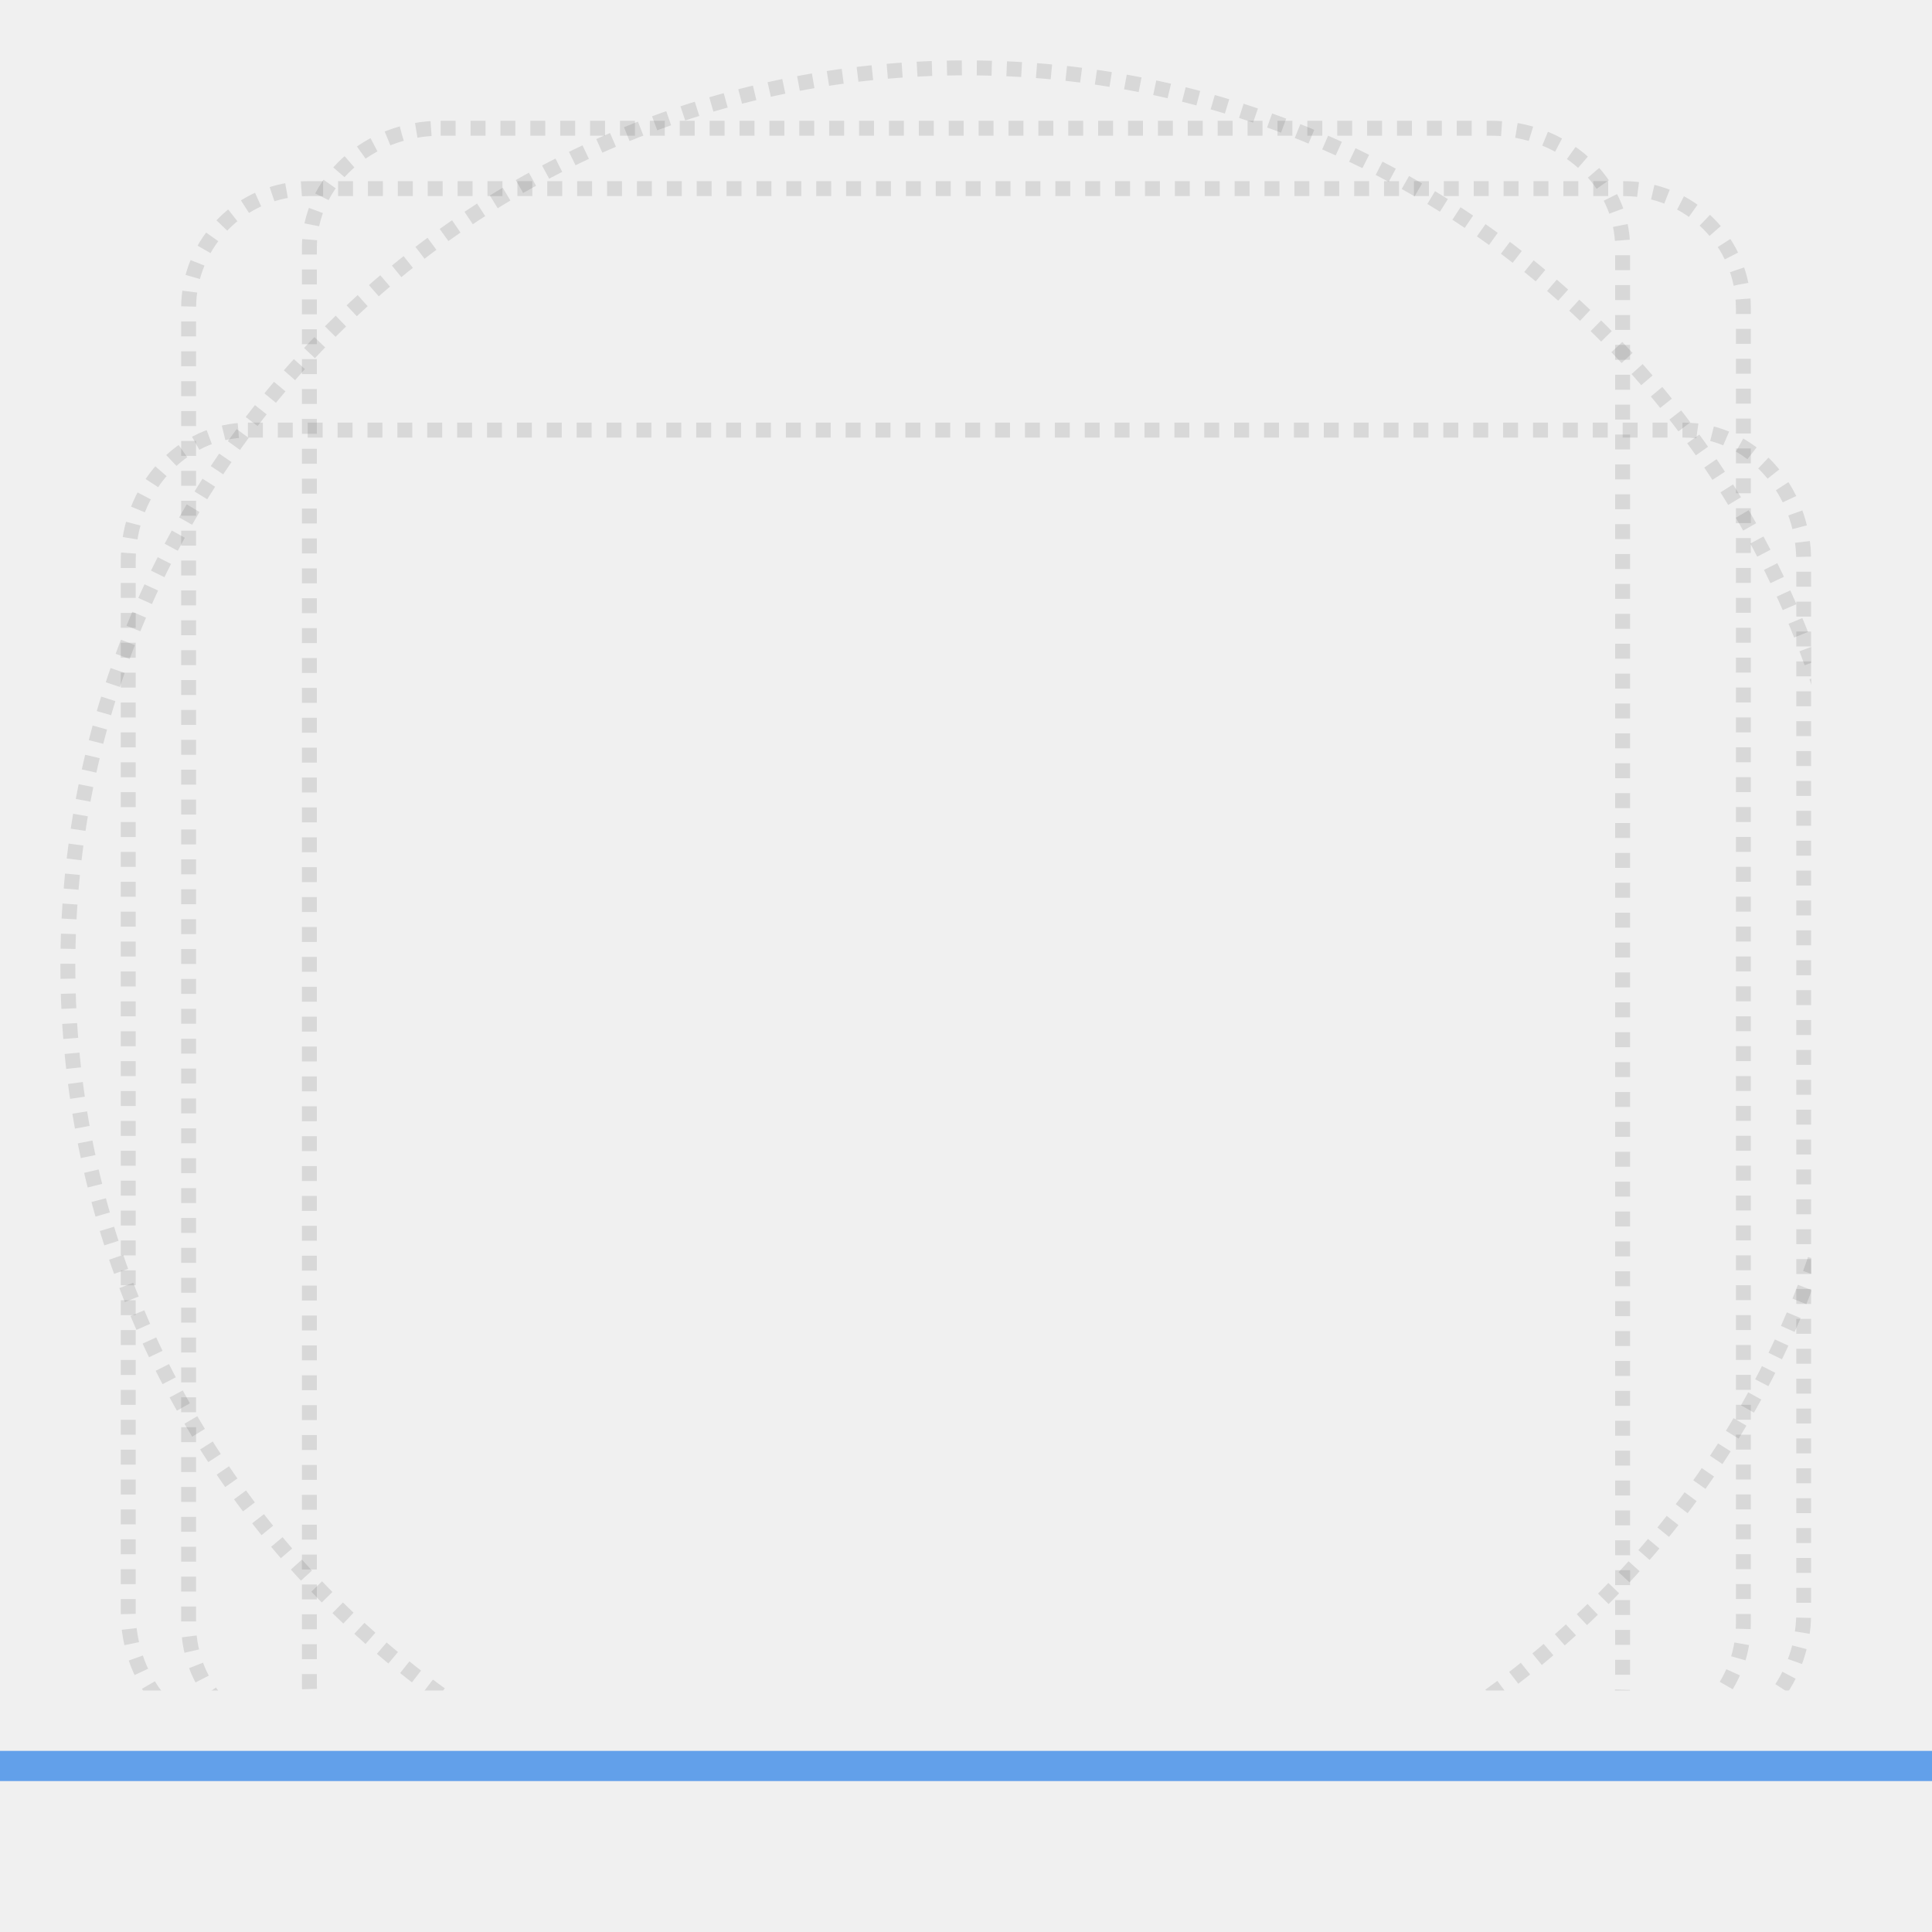
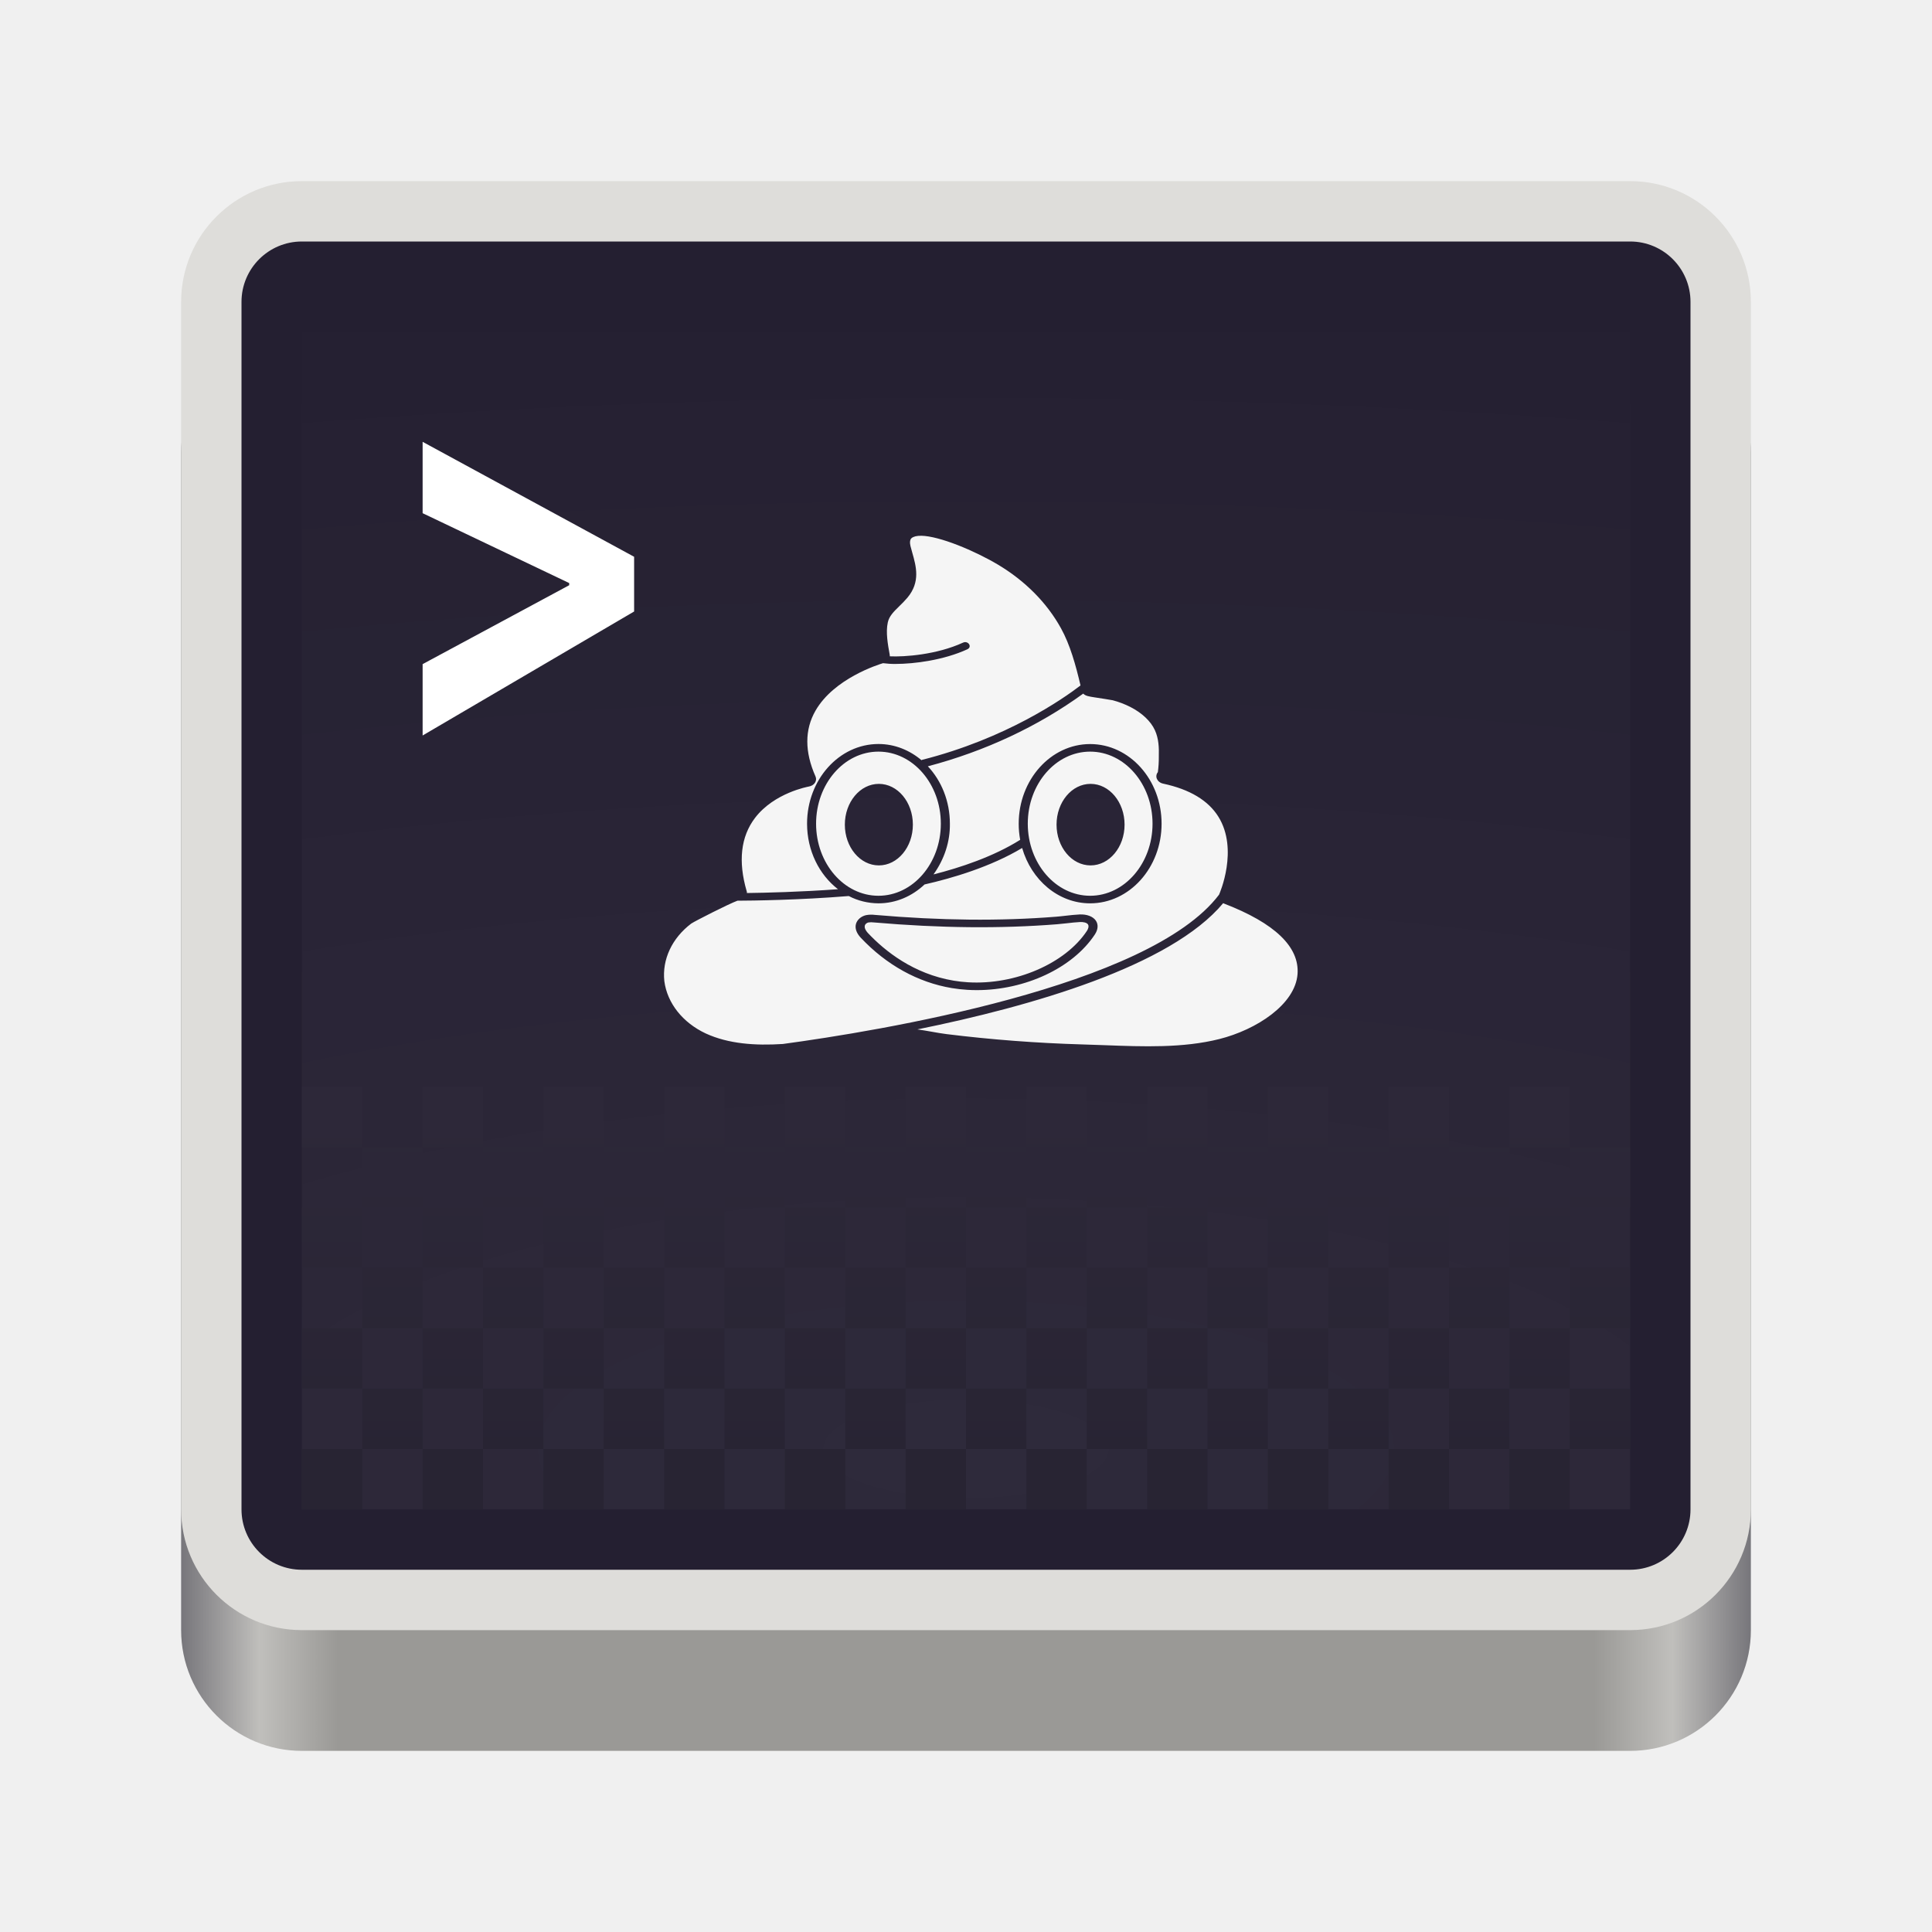
- <svg xmlns="http://www.w3.org/2000/svg" xmlns:xlink="http://www.w3.org/1999/xlink" width="128px" height="128px" viewBox="0 0 128 128" version="1.1">
+ <svg xmlns="http://www.w3.org/2000/svg" xmlns:xlink="http://www.w3.org/1999/xlink" viewBox="0 0 128 128" style="display:inline;enable-background:new" version="1.0" height="128" width="128" xml:space="preserve">
  <defs>
-     <filter id="alpha" filterUnits="objectBoundingBox" x="0%" y="0%" width="100%" height="100%">
-       <feColorMatrix type="matrix" in="SourceGraphic" values="0 0 0 0 1 0 0 0 0 1 0 0 0 0 1 0 0 0 1 0" />
-     </filter>
-     <mask id="mask0">
-       <g filter="url(#alpha)">
-         <rect x="0" y="0" width="128" height="128" style="fill:rgb(0%,0%,0%);fill-opacity:0.1;stroke:none;" />
+     <linearGradient id="c">
+       <stop offset="0" style="stop-color:#2d2839;stop-opacity:1" />
+       <stop offset="1" style="stop-color:#282433;stop-opacity:1" />
+     </linearGradient>
+     <linearGradient id="b">
+       <stop offset="0" style="stop-color:#fff;stop-opacity:1" />
+       <stop offset="1" style="stop-color:#fff;stop-opacity:.094" />
+     </linearGradient>
+     <linearGradient id="a">
+       <stop offset="0" style="stop-color:#77767b;stop-opacity:1" />
+       <stop style="stop-color:#c0bfbc;stop-opacity:1" offset=".05" />
+       <stop offset=".1" style="stop-color:#9a9996;stop-opacity:1" />
+       <stop style="stop-color:#9a9996;stop-opacity:1" offset=".9" />
+       <stop offset=".95" style="stop-color:#c0bfbc;stop-opacity:1" />
+       <stop offset="1" style="stop-color:#77767b;stop-opacity:1" />
+     </linearGradient>
+     <linearGradient gradientUnits="userSpaceOnUse" y2="44" x2="464" y1="44" x1="48" id="d" xlink:href="#a" />
+     <radialGradient gradientUnits="userSpaceOnUse" gradientTransform="matrix(-4.72727 0 0 -1.63636 238.545 49.766)" r="44" fy="194.19" fx="64" cy="194.19" cx="64" id="e" xlink:href="#b" />
+     <linearGradient gradientUnits="userSpaceOnUse" y2="269.137" x2="70.347" y1="245.395" x1="70.347" id="f" xlink:href="#c" />
+   </defs>
+   <g transform="translate(0 -172)" style="display:inline">
+     <g style="display:inline">
+       <g transform="rotate(-30 420.699 288.42)" style="display:inline;enable-background:new" />
+       <rect transform="matrix(.25 0 0 .25 0 225)" style="display:inline;opacity:1;fill:url(#d);fill-opacity:1;stroke:none;stroke-width:1;stroke-linecap:butt;stroke-linejoin:miter;stroke-miterlimit:4;stroke-dasharray:none;stroke-dashoffset:0;stroke-opacity:1;marker:none;marker-start:none;marker-mid:none;marker-end:none;paint-order:normal;enable-background:new" width="416" height="376" x="48" y="-124" rx="32" ry="32" />
+       <rect ry="32" rx="32" y="-164" x="48" height="384" width="416" style="display:inline;opacity:1;fill:#deddda;fill-opacity:1;stroke:none;stroke-width:1;stroke-linecap:butt;stroke-linejoin:miter;stroke-miterlimit:4;stroke-dasharray:none;stroke-dashoffset:0;stroke-opacity:1;marker:none;marker-start:none;marker-mid:none;marker-end:none;paint-order:normal;enable-background:new" transform="matrix(.25 0 0 .25 0 225)" />
+       <rect transform="scale(1 -1)" ry="4" rx="4" y="-276" x="16" height="88" width="96" style="display:inline;opacity:1;vector-effect:none;fill:#241f31;fill-opacity:1;stroke:none;stroke-width:.011px;stroke-linecap:butt;stroke-linejoin:miter;stroke-miterlimit:4;stroke-dasharray:none;stroke-dashoffset:0;stroke-opacity:1;marker:none;marker-start:none;marker-mid:none;marker-end:none;paint-order:normal;enable-background:new" />
+       <g style="display:inline;enable-background:new" transform="translate(0 -6.916)">
+         <g transform="matrix(1.69823 0 0 1.61829 -799.006 -439.388)" style="display:inline;enable-background:new">
+           <path style="display:inline;fill:#f5f5f5;fill-opacity:1;fill-rule:nonzero;stroke:#fff;stroke-width:.605;stroke-dasharray:none;stroke-opacity:0;enable-background:new" d="m 506.425,404.007 c -0.164,-0.002 -0.293,0.029 -0.371,0.098 -0.06,0.053 -0.075,0.18 -0.04,0.325 0.022,0.09 0.045,0.178 0.069,0.266 0.152,0.562 0.325,1.199 -0.186,1.842 -0.1,0.122 -0.207,0.24 -0.32,0.352 -0.221,0.227 -0.395,0.406 -0.449,0.668 -0.083,0.404 8e-4,0.889 0.075,1.317 0.004,0.022 0.005,0.045 0.002,0.067 0.578,0.03 1.836,-0.068 2.851,-0.557 0.209,-0.106 0.384,0.175 0.17,0.272 -0.908,0.437 -2.053,0.597 -2.795,0.597 -0.163,0.002 -0.326,-0.009 -0.488,-0.031 -0.194,0.06 -1.914,0.629 -2.634,1.943 -0.427,0.779 -0.427,1.686 0,2.695 0.076,0.18 -0.05,0.376 -0.264,0.413 -0.012,0.003 -1.349,0.251 -2.098,1.286 -0.553,0.764 -0.663,1.772 -0.325,2.993 l 0.002,8.1e-4 c 0.007,0.026 0.009,0.052 0.008,0.079 0.731,-0.01 2.084,-0.043 3.554,-0.156 -0.729,-0.589 -1.207,-1.572 -1.207,-2.684 0,-1.798 1.249,-3.261 2.786,-3.261 0.635,0 1.219,0.253 1.689,0.672 l -0.007,-0.018 c 3.299,-0.872 5.525,-2.507 6.2,-3.051 -0.184,-0.829 -0.408,-1.672 -0.762,-2.341 -0.547,-1.04 -1.394,-1.938 -2.456,-2.604 -0.914,-0.571 -2.293,-1.176 -3.003,-1.184 z m 6.328,6.462 c -1.767,1.345 -3.83,2.358 -6.061,2.976 0.529,0.594 0.859,1.426 0.859,2.349 0.01,0.731 -0.212,1.45 -0.639,2.077 1.042,-0.277 2.333,-0.725 3.381,-1.416 -0.038,-0.219 -0.058,-0.439 -0.057,-0.661 0,-1.798 1.251,-3.26 2.787,-3.26 1.537,0 2.787,1.462 2.787,3.26 0,1.798 -1.251,3.261 -2.787,3.261 -1.24,0 -2.293,-0.953 -2.653,-2.266 -1.224,0.77 -2.719,1.234 -3.807,1.493 -0.486,0.481 -1.113,0.773 -1.798,0.773 -0.411,-0.003 -0.812,-0.107 -1.159,-0.299 -1.943,0.166 -3.756,0.189 -4.343,0.191 -0.361,0.141 -1.636,0.823 -1.802,0.936 -0.752,0.597 -1.141,1.47 -1.05,2.357 0.113,0.902 0.715,1.7 1.617,2.143 0.883,0.426 1.929,0.503 3.006,0.43 3.677,-0.522 14.295,-2.33 17.019,-6.114 0.002,-0.009 0.005,-0.017 0.009,-0.025 0.008,-0.018 0.763,-1.821 -0.037,-3.167 -0.396,-0.666 -1.12,-1.121 -2.153,-1.352 -0.235,-0.053 -0.341,-0.294 -0.207,-0.472 0.026,-0.21 0.039,-0.421 0.037,-0.632 v -0.028 c 0.009,-0.329 -0.002,-0.712 -0.153,-1.057 -0.161,-0.368 -0.501,-0.705 -0.957,-0.95 -0.216,-0.115 -0.448,-0.208 -0.689,-0.275 -0.062,-0.015 -0.511,-0.087 -0.702,-0.118 -0.219,-0.035 -0.365,-0.06 -0.445,-0.152 z m -7.989,2.375 c -1.342,0 -2.433,1.323 -2.433,2.95 0,1.627 1.091,2.951 2.433,2.951 1.342,0 2.434,-1.324 2.434,-2.951 0,-1.627 -1.092,-2.95 -2.434,-2.95 z m 8.259,0 c -1.342,0 -2.433,1.323 -2.433,2.95 0,1.627 1.091,2.951 2.433,2.951 1.342,0 2.434,-1.324 2.434,-2.951 0,-1.627 -1.092,-2.95 -2.434,-2.95 z m -8.243,1.32 c 0.733,0 1.327,0.747 1.327,1.669 0,0.922 -0.594,1.669 -1.327,1.669 -0.733,0 -1.327,-0.747 -1.327,-1.669 0,-0.922 0.594,-1.669 1.327,-1.669 z m 8.259,0 c 0.733,0 1.327,0.747 1.327,1.669 0,0.922 -0.594,1.669 -1.327,1.669 -0.733,0 -1.327,-0.747 -1.327,-1.669 0,-0.922 0.594,-1.669 1.327,-1.669 z m 5.173,4.885 c -2.053,2.585 -7.491,4.222 -11.929,5.167 0.187,0.027 0.374,0.061 0.558,0.095 0.206,0.038 0.4,0.075 0.583,0.098 1.751,0.227 3.516,0.368 5.285,0.422 0.289,0.009 0.581,0.02 0.876,0.031 1.506,0.06 3.062,0.122 4.477,-0.251 1.451,-0.382 2.965,-1.419 3.052,-2.662 0.077,-1.113 -0.888,-2.084 -2.869,-2.885 -0.011,-0.005 -0.022,-0.01 -0.032,-0.016 z m -5.596,0.461 c 0.279,-0.012 0.516,0.081 0.628,0.251 0.105,0.159 0.09,0.368 -0.04,0.573 -0.864,1.371 -2.718,2.274 -4.602,2.274 -0.124,6e-5 -0.247,-0.004 -0.37,-0.012 -0.204,-0.013 -0.407,-0.037 -0.608,-0.072 -1.32,-0.232 -2.547,-0.944 -3.548,-2.059 -0.173,-0.193 -0.239,-0.398 -0.186,-0.578 0.05,-0.166 0.195,-0.298 0.383,-0.347 0.115,-0.024 0.233,-0.028 0.35,-0.012 2.569,0.233 4.881,0.258 7.068,0.075 0.124,-0.01 0.248,-0.025 0.373,-0.04 0.18,-0.022 0.367,-0.044 0.553,-0.053 z m 0.018,0.31 c -0.171,0.008 -0.341,0.029 -0.522,0.051 -0.13,0.016 -0.259,0.03 -0.388,0.041 -2.211,0.183 -4.545,0.159 -7.137,-0.075 -0.071,-0.011 -0.144,-0.01 -0.216,8.1e-4 -0.068,0.018 -0.12,0.066 -0.139,0.125 h 0.002 c -0.034,0.118 0.073,0.256 0.121,0.309 0.661,0.737 1.777,1.673 3.339,1.948 0.186,0.033 0.375,0.055 0.564,0.067 1.843,0.118 3.795,-0.766 4.638,-2.103 0.052,-0.082 0.089,-0.195 0.041,-0.268 -0.051,-0.078 -0.193,-0.1 -0.302,-0.096 z" />
+         </g>
      </g>
-     </mask>
-     <clipPath id="clip1">
-       <rect x="0" y="0" width="192" height="152" />
-     </clipPath>
-     <g id="surface10632" clip-path="url(#clip1)">
-       <path style="fill:none;stroke-width:0.99;stroke-linecap:butt;stroke-linejoin:miter;stroke:rgb(0%,0%,0%);stroke-opacity:1;stroke-dasharray:0.99,0.99;stroke-miterlimit:4;" d="M 123.504 236 C 123.504 268.863 96.863 295.504 64 295.504 C 31.137 295.504 4.496 268.863 4.496 236 C 4.496 203.137 31.137 176.496 64 176.496 C 96.863 176.496 123.504 203.137 123.504 236 Z M 123.504 236 " transform="matrix(1,0,0,1,8,-156)" />
+       <rect transform="scale(-1)" style="display:inline;opacity:.05;vector-effect:none;fill:url(#e);fill-opacity:1;stroke:none;stroke-width:.011px;stroke-linecap:butt;stroke-linejoin:miter;stroke-miterlimit:4;stroke-dasharray:none;stroke-dashoffset:0;stroke-opacity:1;marker:none;marker-start:none;marker-mid:none;marker-end:none;paint-order:normal;enable-background:new" width="88" height="78" x="-108" y="-272" />
+       <g transform="translate(-2 -2)" style="fill:#fff">
+         <path d="M 44.012,210.888 30,203.272 V 208 l 9.711,4.63 v 0.142 L 30,218 v 4.728 l 14.012,-8.215 z" style="font-style:normal;font-variant:normal;font-weight:700;font-stretch:normal;font-size:medium;line-height:1.25;font-family:'Source Code Pro';-inkscape-font-specification:'Source Code Pro, Bold';font-variant-ligatures:normal;font-variant-caps:normal;font-variant-numeric:normal;font-feature-settings:normal;text-align:start;letter-spacing:0;word-spacing:0;writing-mode:lr-tb;text-anchor:start;fill:#fff;fill-opacity:1;stroke:none;stroke-width:.25" />
+       </g>
+       <path d="m 100,244 h 4 v 4 h -4 z m -8,0 h 4 v 4 h -4 z m -8,0 h 4 v 4 h -4 z m -8,0 h 4 v 4 h -4 z m -8,0 h 4 v 4 h -4 z m -8,0 h 4 v 4 h -4 z m -8,0 h 4 v 4 h -4 z m -8,0 h 4 v 4 h -4 z m -8,0 h 4 v 4 h -4 z m -8,0 h 4 v 4 h -4 z m -8,0 h 4 v 4 h -4 z m 84,4 h 4 v 4 h -4 z m -8,0 h 4 v 4 h -4 z m -8,0 h 4 v 4 h -4 z m -8,0 h 4 v 4 h -4 z m -8,0 h 4 v 4 h -4 z m -8,0 h 4 v 4 h -4 z m -8,0 h 4 v 4 h -4 z m -8,0 h 4 v 4 h -4 z m -8,0 h 4 v 4 h -4 z m -8,0 h 4 v 4 h -4 z m -8,0 h 4 v 4 h -4 z m 76,4 h 4 v 4 h -4 z m -8,0 h 4 v 4 h -4 z m -8,0 h 4 v 4 h -4 z m -8,0 h 4 v 4 h -4 z m -8,0 h 4 v 4 h -4 z m -8,0 h 4 v 4 h -4 z m -8,0 h 4 v 4 h -4 z m -8,0 h 4 v 4 h -4 z m -8,0 h 4 v 4 h -4 z m -8,0 h 4 v 4 h -4 z m -8,0 h 4 v 4 h -4 z m 84,4 h 4 v 4 h -4 z m -8,0 h 4 v 4 h -4 z m -8,0 h 4 v 4 h -4 z m -8,0 h 4 v 4 h -4 z m -8,0 h 4 v 4 h -4 z m -8,0 h 4 v 4 h -4 z m -8,0 h 4 v 4 h -4 z m -8,0 h 4 v 4 h -4 z m -8,0 h 4 v 4 h -4 z m -8,0 h 4 v 4 h -4 z m -8,0 h 4 v 4 h -4 z m 76,4 h 4 v 4 h -4 z m -8,0 h 4 v 4 h -4 z m -8,0 h 4 v 4 h -4 z m -8,0 h 4 v 4 h -4 z m -8,0 h 4 v 4 h -4 z m -8,0 h 4 v 4 h -4 z m -8,0 h 4 v 4 h -4 z m -8,0 h 4 v 4 h -4 z m -8,0 h 4 v 4 h -4 z m -8,0 h 4 v 4 h -4 z m -8,0 h 4 v 4 h -4 z m 84,4 h 4 v 4 h -4 z m -8,0 h 4 v 4 h -4 z m -8,0 h 4 v 4 h -4 z m -8,0 h 4 v 4 h -4 z m -8,0 h 4 v 4 h -4 z m -8,0 h 4 v 4 h -4 z m -8,0 h 4 v 4 h -4 z m -8,0 h 4 v 4 h -4 z m -8,0 h 4 v 4 h -4 z m -8,0 h 4 v 4 h -4 z m -8,0 h 4 v 4 h -4 z m 76,4 h 4 v 4 h -4 z m -8,0 h 4 v 4 h -4 z m -8,0 h 4 v 4 h -4 z m -8,0 h 4 v 4 h -4 z m -8,0 h 4 v 4 h -4 z m -8,0 h 4 v 4 h -4 z m -8,0 h 4 v 4 h -4 z m -8,0 h 4 v 4 h -4 z m -8,0 h 4 v 4 h -4 z m -8,0 h 4 v 4 h -4 z m -8,0 h 4 v 4 h -4 z" style="display:inline;opacity:1;vector-effect:none;fill:url(#f);fill-opacity:1;stroke:none;stroke-width:8;stroke-linecap:round;stroke-linejoin:round;stroke-miterlimit:4;stroke-dasharray:none;stroke-dashoffset:0;stroke-opacity:1;marker:none;marker-start:none;marker-mid:none;marker-end:none;paint-order:normal" />
    </g>
-     <mask id="mask1">
-       <g filter="url(#alpha)">
-         <rect x="0" y="0" width="128" height="128" style="fill:rgb(0%,0%,0%);fill-opacity:0.1;stroke:none;" />
-       </g>
-     </mask>
-     <clipPath id="clip2">
-       <rect x="0" y="0" width="192" height="152" />
-     </clipPath>
-     <g id="surface10635" clip-path="url(#clip2)">
-       <path style="fill:none;stroke-width:0.99;stroke-linecap:butt;stroke-linejoin:miter;stroke:rgb(0%,0%,0%);stroke-opacity:1;stroke-dasharray:0.99,0.99;stroke-miterlimit:4;" d="M 29.195 180.496 L 98.805 180.496 C 103.609 180.496 107.504 184.047 107.504 188.426 L 107.504 283.574 C 107.504 287.953 103.609 291.504 98.805 291.504 L 29.195 291.504 C 24.391 291.504 20.496 287.953 20.496 283.574 L 20.496 188.426 C 20.496 184.047 24.391 180.496 29.195 180.496 Z M 29.195 180.496 " transform="matrix(1,0,0,1,8,-156)" />
-     </g>
-     <mask id="mask2">
-       <g filter="url(#alpha)">
-         <rect x="0" y="0" width="128" height="128" style="fill:rgb(0%,0%,0%);fill-opacity:0.1;stroke:none;" />
-       </g>
-     </mask>
-     <clipPath id="clip3">
-       <rect x="0" y="0" width="192" height="152" />
-     </clipPath>
-     <g id="surface10638" clip-path="url(#clip3)">
-       <path style="fill:none;stroke-width:0.99;stroke-linecap:butt;stroke-linejoin:miter;stroke:rgb(0%,0%,0%);stroke-opacity:1;stroke-dasharray:0.99,0.99;stroke-miterlimit:4;" d="M 20.418 184.496 L 107.582 184.496 C 111.957 184.496 115.504 188.043 115.504 192.418 L 115.504 279.582 C 115.504 283.957 111.957 287.504 107.582 287.504 L 20.418 287.504 C 16.043 287.504 12.496 283.957 12.496 279.582 L 12.496 192.418 C 12.496 188.043 16.043 184.496 20.418 184.496 Z M 20.418 184.496 " transform="matrix(1,0,0,1,8,-156)" />
-     </g>
-     <mask id="mask3">
-       <g filter="url(#alpha)">
-         <rect x="0" y="0" width="128" height="128" style="fill:rgb(0%,0%,0%);fill-opacity:0.1;stroke:none;" />
-       </g>
-     </mask>
-     <clipPath id="clip4">
-       <rect x="0" y="0" width="192" height="152" />
-     </clipPath>
-     <g id="surface10641" clip-path="url(#clip4)">
-       <path style="fill:none;stroke-width:0.99;stroke-linecap:butt;stroke-linejoin:miter;stroke:rgb(0%,0%,0%);stroke-opacity:1;stroke-dasharray:0.99,0.99;stroke-miterlimit:4;" d="M 16.426 200.496 L 111.574 200.496 C 115.953 200.496 119.504 204.391 119.504 209.195 L 119.504 278.805 C 119.504 283.609 115.953 287.504 111.574 287.504 L 16.426 287.504 C 12.047 287.504 8.496 283.609 8.496 278.805 L 8.496 209.195 C 8.496 204.391 12.047 200.496 16.426 200.496 Z M 16.426 200.496 " transform="matrix(1,0,0,1,8,-156)" />
-     </g>
-   </defs>
-   <g id="surface10578">
-     <rect x="0" y="0" width="128" height="128" style="fill:rgb(94.118%,94.118%,94.118%);fill-opacity:1;stroke:none;" />
-     <use xlink:href="#surface10632" transform="matrix(1,0,0,1,-8,-16)" mask="url(#mask0)" />
-     <use xlink:href="#surface10635" transform="matrix(1,0,0,1,-8,-16)" mask="url(#mask1)" />
-     <use xlink:href="#surface10638" transform="matrix(1,0,0,1,-8,-16)" mask="url(#mask2)" />
-     <use xlink:href="#surface10641" transform="matrix(1,0,0,1,-8,-16)" mask="url(#mask3)" />
-     <path style="fill:none;stroke-width:2;stroke-linecap:butt;stroke-linejoin:miter;stroke:rgb(38.431%,62.745%,91.765%);stroke-opacity:1;stroke-miterlimit:4;" d="M 0 289 L 128 289 " transform="matrix(1,0,0,1,0,-172)" />
  </g>
</svg>
